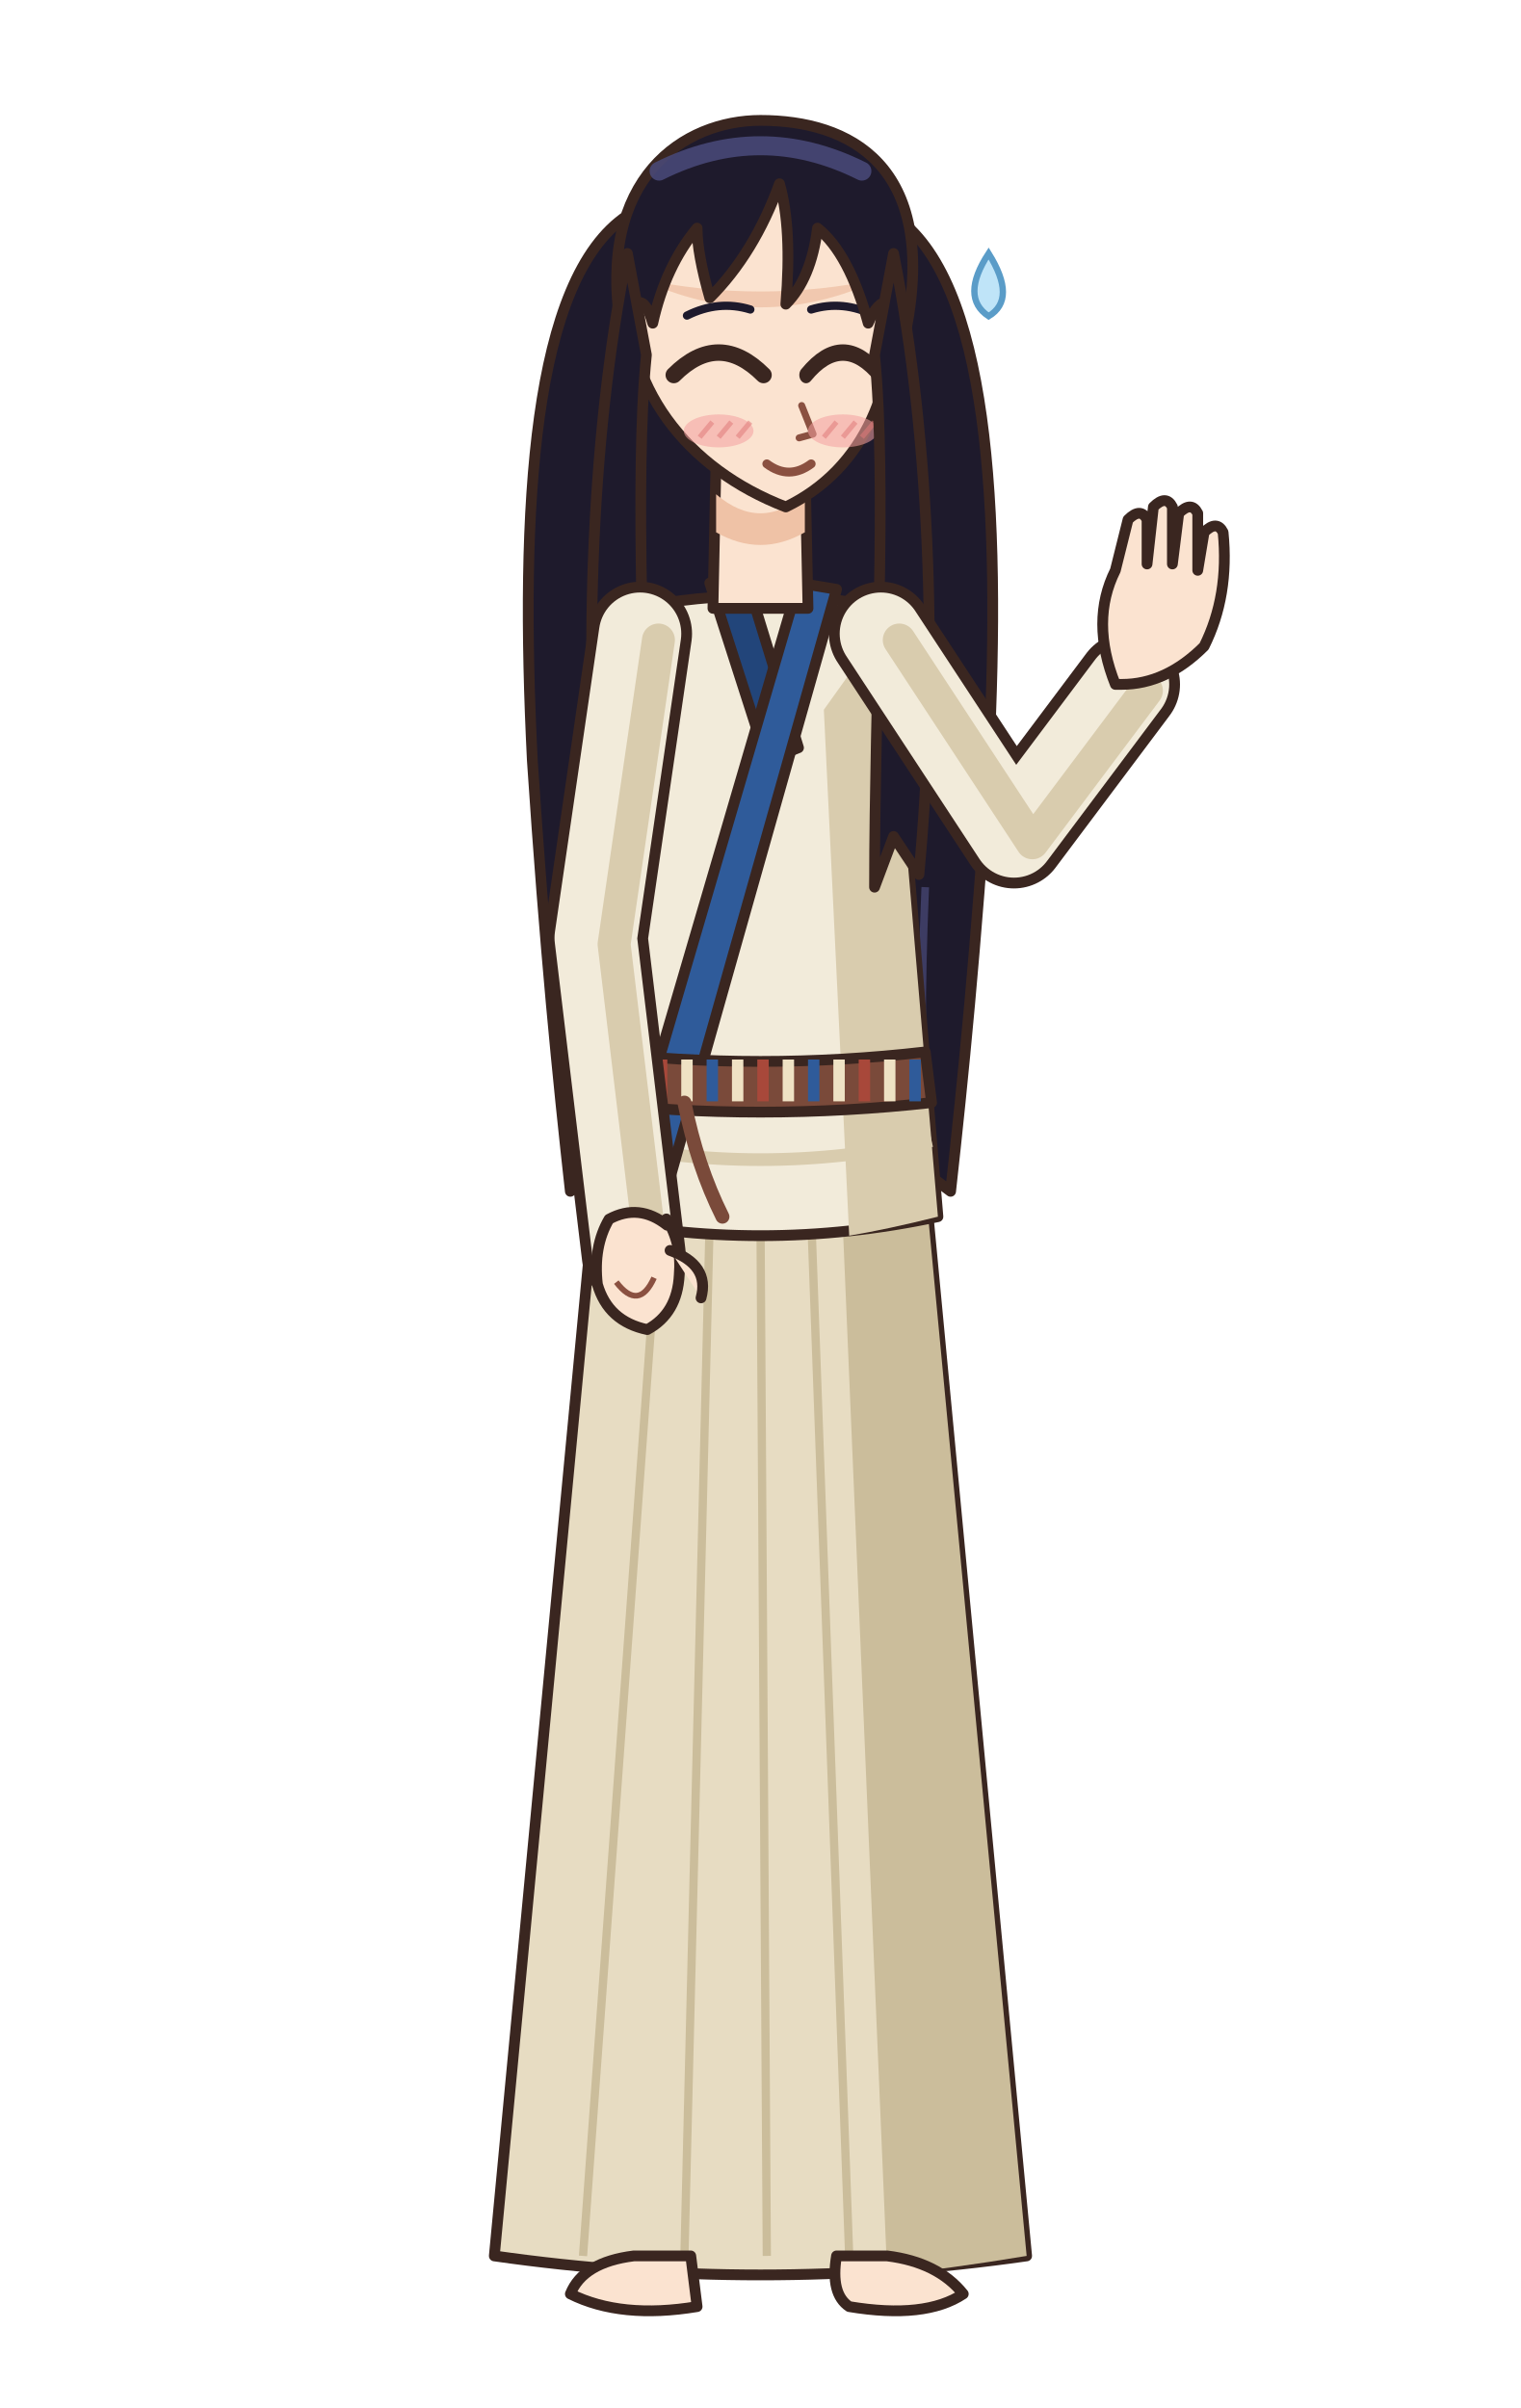
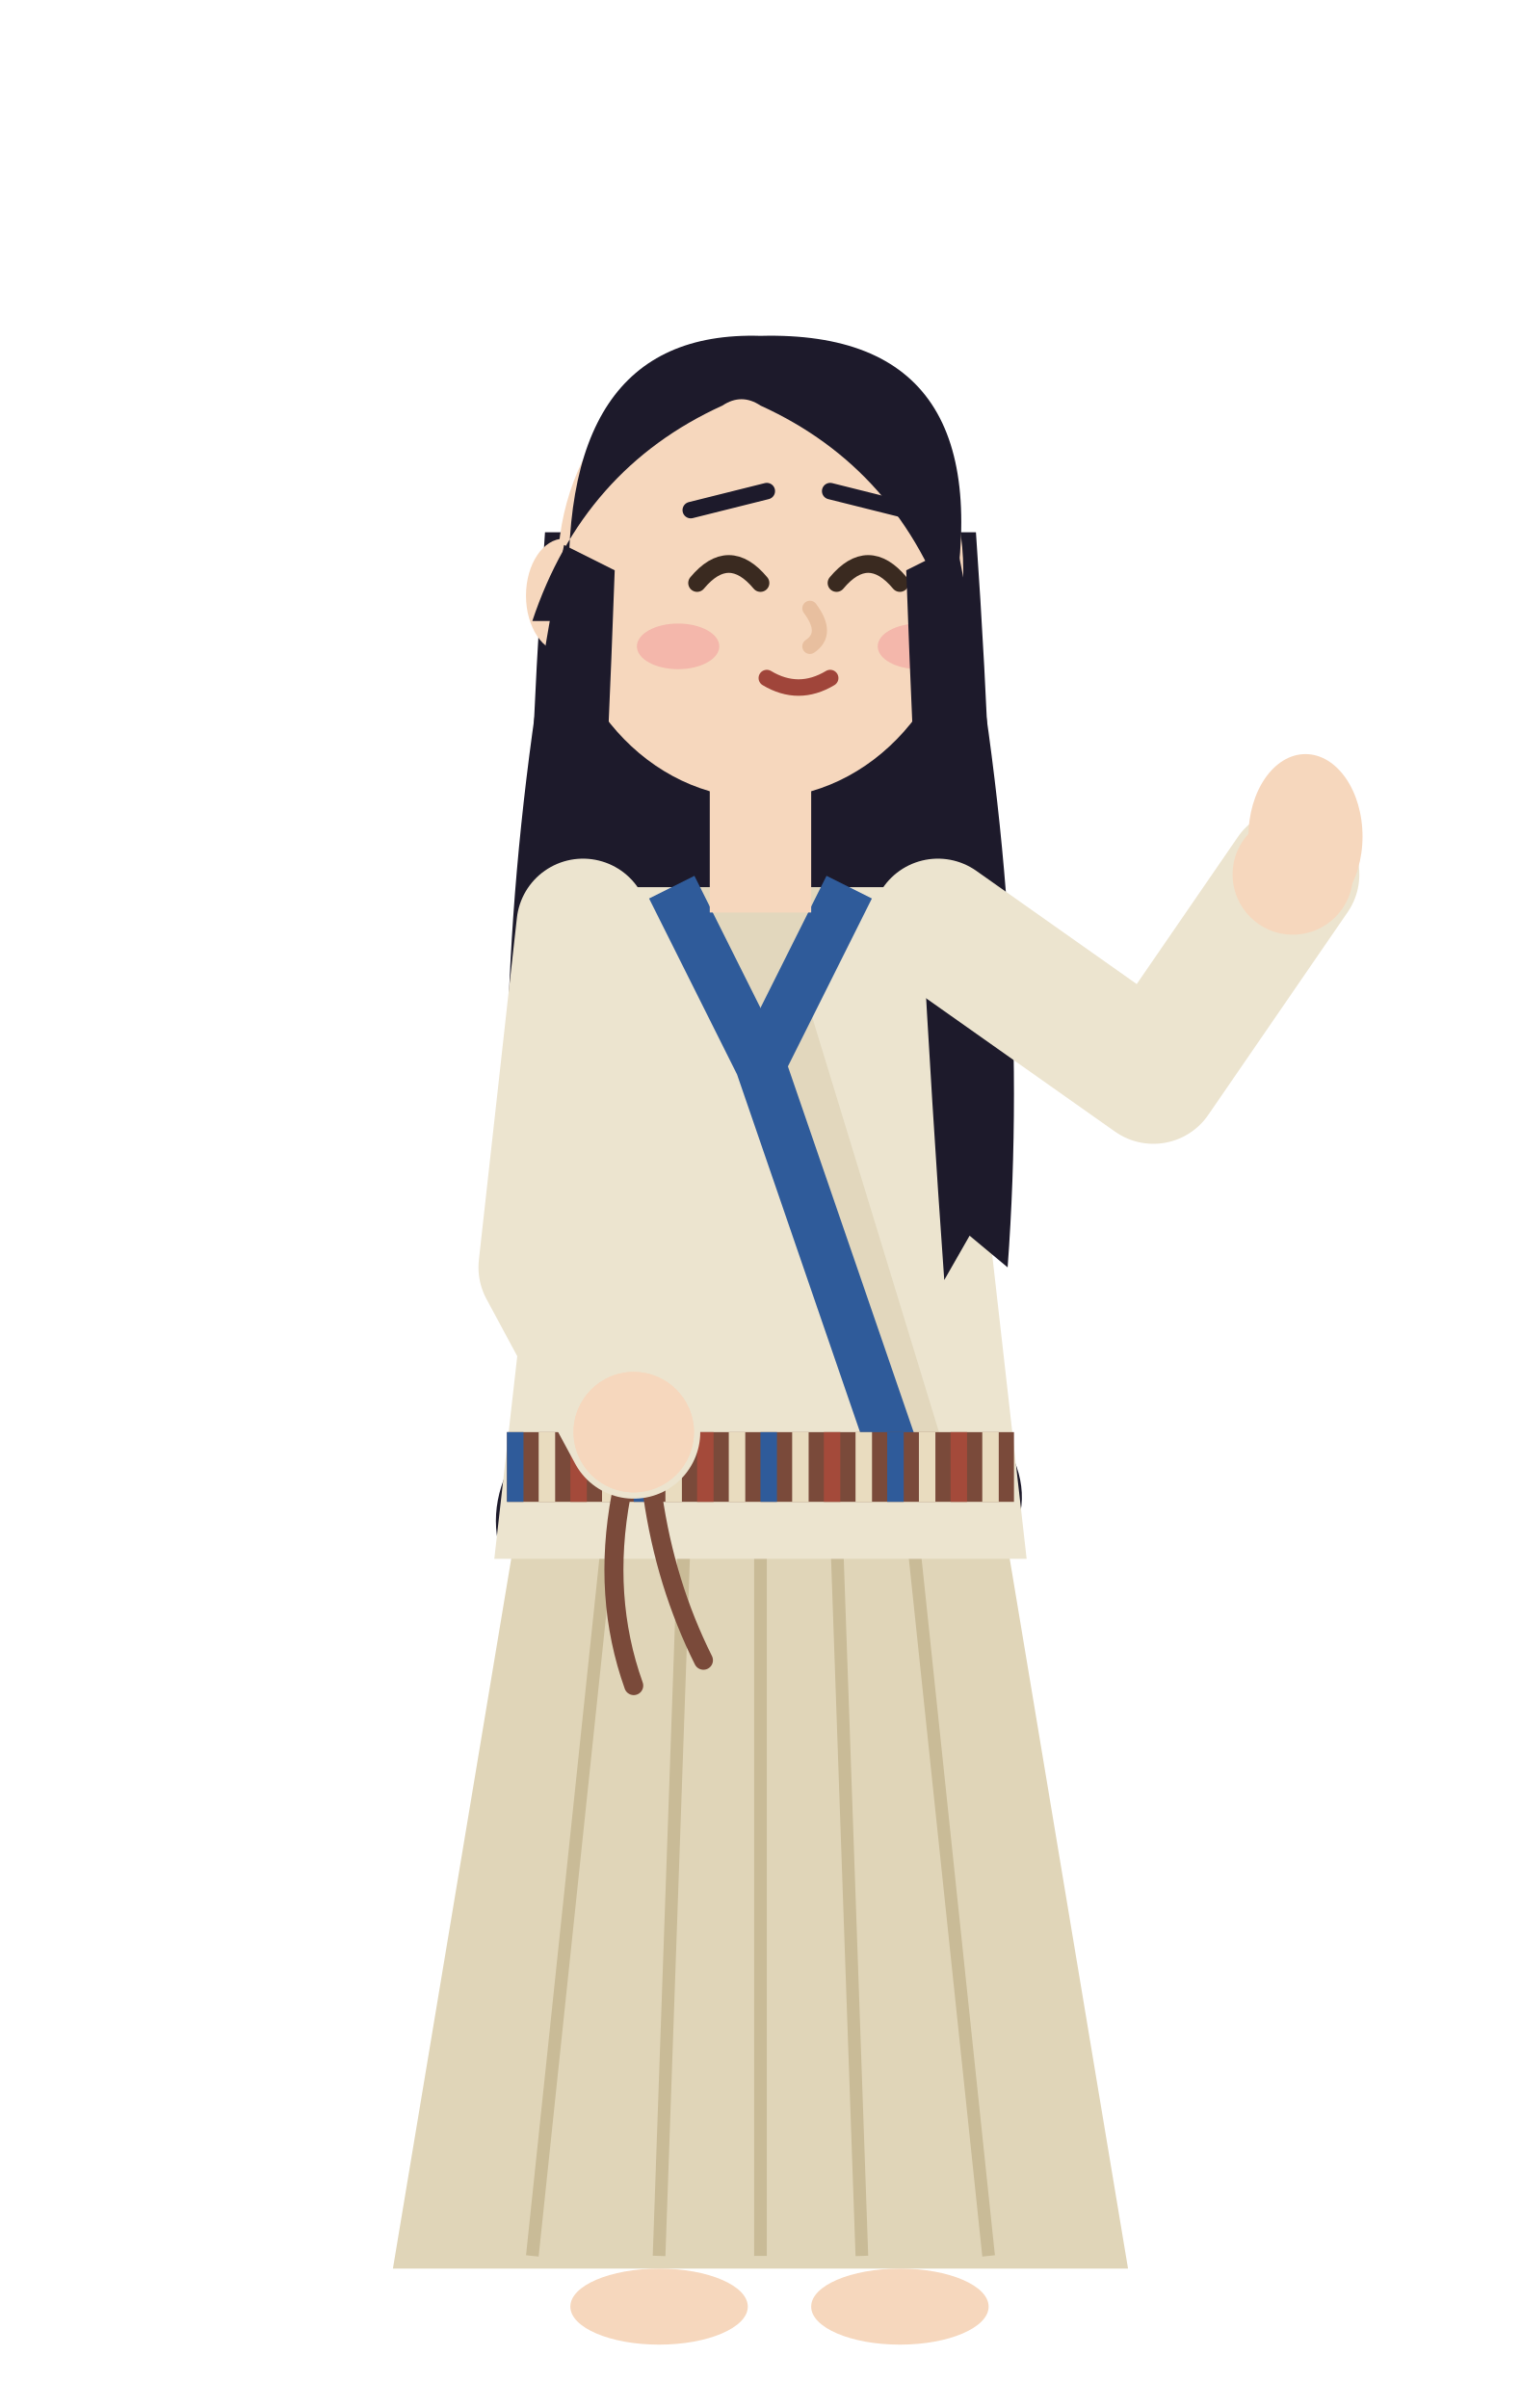
<svg xmlns="http://www.w3.org/2000/svg" width="240" height="380" viewBox="0 -20 240 380">
-   <defs>
-     <linearGradient id="iris" x1="0" y1="0" x2="0" y2="1">
-       <stop offset=".15" stop-color="#2a1830" />
-       <stop offset="1" stop-color="#8a5a8a" />
-     </linearGradient>
-   </defs>
-   <path d="M99 14 C84 24 82 60 84 100 C86 130 88 150 90 168 L98 162 L104 170 L112 163 L120 171 L128 163 L136 170 L142 162 L150 168 C152 150 154 130 156 100 C158 60 156 24 141 14 Z" fill="#1e1a2c" stroke="#3a2620" stroke-width="1.7" stroke-linejoin="round" stroke-linecap="round" />
-   <path d="M94 120 q2 24 2 40 M146 120 q-1 24 0 40" stroke="#4a4a7a" stroke-width="1.2" fill="none" opacity=".7" />
-   <path d="M96 146 L144 146 L162 336 Q120 342 78 336 Z" fill="#e7dcc2" stroke="#3a2620" stroke-width="1.7" stroke-linejoin="round" stroke-linecap="round" />
-   <path d="M132 150 L144 146 L162 336 Q150 338 140 339 Z" fill="#cbbd9b" />
-   <path d="M104 172 L92 336" stroke="#cbbd9b" stroke-width="1.3" />
-   <path d="M112 172 L108 336" stroke="#cbbd9b" stroke-width="1.3" />
-   <path d="M120 172 L121 336" stroke="#cbbd9b" stroke-width="1.3" />
-   <path d="M128 172 L134 336" stroke="#cbbd9b" stroke-width="1.3" />
-   <path d="M136 172 L148 336" stroke="#cbbd9b" stroke-width="1.3" />
-   <path d="M100 336 q-8 1 -10 6 q8 4 20 2 l-1 -8 z" fill="#fbe3d0" stroke="#3a2620" stroke-width="1.7" stroke-linejoin="round" stroke-linecap="round" />
-   <path d="M132 336 q-1 6 2 8 q12 2 18 -2 q-4 -5 -12 -6 z" fill="#fbe3d0" stroke="#3a2620" stroke-width="1.7" stroke-linejoin="round" stroke-linecap="round" />
-   <path d="M100 76 Q120 72 140 76 L148 172 Q120 178 92 172 Z" fill="#f2ebda" stroke="#3a2620" stroke-width="1.7" stroke-linejoin="round" stroke-linecap="round" />
-   <path d="M130 92 L140 78 L148 172 Q140 174 134 175 Z" fill="#d9ccae" />
-   <path d="M93 160 q27 6 54 0" stroke="#d9ccae" stroke-width="2" fill="none" />
-   <path d="M112 72 L121 100 L126 98 L118 72 Z" fill="#22457a" stroke="#3a2620" stroke-width="1.7" stroke-linejoin="round" stroke-linecap="round" />
-   <path d="M126 72 L132 73 L104 172 L97 171 Z" fill="#2f5b9a" stroke="#3a2620" stroke-width="1.7" stroke-linejoin="round" stroke-linecap="round" />
-   <path d="M94 146 Q120 149 146 146 L147 154 Q120 157 93 154 Z" fill="#7a4a3a" stroke="#3a2620" stroke-width="1.7" stroke-linejoin="round" stroke-linecap="round" />
-   <rect x="95.5" y="147.2" width="1.8" height="6.6" fill="#2f5b9a" />
-   <rect x="99.5" y="147.2" width="1.8" height="6.6" fill="#efe2c4" />
-   <rect x="103.5" y="147.2" width="1.8" height="6.6" fill="#a8483a" />
-   <rect x="107.5" y="147.2" width="1.8" height="6.6" fill="#efe2c4" />
-   <rect x="111.5" y="147.2" width="1.8" height="6.6" fill="#2f5b9a" />
-   <rect x="115.5" y="147.2" width="1.8" height="6.6" fill="#efe2c4" />
-   <rect x="119.5" y="147.2" width="1.8" height="6.6" fill="#a8483a" />
-   <rect x="123.5" y="147.2" width="1.8" height="6.6" fill="#efe2c4" />
-   <rect x="127.5" y="147.2" width="1.8" height="6.6" fill="#2f5b9a" />
-   <rect x="131.5" y="147.2" width="1.8" height="6.6" fill="#efe2c4" />
-   <rect x="135.5" y="147.2" width="1.8" height="6.6" fill="#a8483a" />
-   <rect x="139.5" y="147.2" width="1.8" height="6.6" fill="#efe2c4" />
-   <rect x="143.5" y="147.2" width="1.8" height="6.6" fill="#2f5b9a" />
-   <path d="M104 154 q-2 12 1 22 M108 154 q2 10 6 18" stroke="#7a4a3a" stroke-width="2.2" fill="none" stroke-linecap="round" />
-   <path d="M113 52 L112.5 76 L127.5 76 L127 52 Z" fill="#fbe3d0" stroke="#3a2620" stroke-width="1.7" stroke-linejoin="round" stroke-linecap="round" />
-   <path d="M113 58 q7 6 14 0 v6 q-7 4 -14 0 z" fill="#efc2a6" />
-   <path d="M99 24 C98 41 108.4 54 124 60 C136.4 54 142 41 141 24 C141 4 99 4 99 24 Z" fill="#fbe3d0" stroke="#3a2620" stroke-width="1.7" stroke-linejoin="round" stroke-linecap="round" />
-   <path d="M101 24 q19 9 38 0 q-19 4 -38 0 z" fill="#efc2a6" opacity=".8" />
-   <g transform="translate(113.4 38) scale(1.18 1.18)">
-     <path d="M-6 1 q6 -6 12 0" stroke="#3a2620" stroke-width="2.2" fill="none" stroke-linecap="round" />
-   </g>
-   <g transform="translate(133 38) scale(0.9676 1.18)">
-     <path d="M-6 1 q6 -6 12 0" stroke="#3a2620" stroke-width="2.2" fill="none" stroke-linecap="round" />
-   </g>
-   <path d="M108.4 29.8 q5 -2.5 10 -0.96" stroke="#1e1a2c" stroke-width="1.3" fill="none" stroke-linecap="round" />
-   <path d="M138 29.8 q-5 -2.5 -10 -0.96" stroke="#1e1a2c" stroke-width="1.3" fill="none" stroke-linecap="round" />
-   <path d="M126.5 44 l1.8 4.5 l-2.2 .6" stroke="#8a5040" stroke-width="1.1" fill="none" stroke-linecap="round" stroke-linejoin="round" />
-   <path d="M121 53.2 q3.5 2.6 7 0" stroke="#8a5040" stroke-width="1.4" fill="none" stroke-linecap="round" />
-   <ellipse cx="113.4" cy="48" rx="5.5" ry="2.6" fill="#f4a0a0" opacity="0.55" />
-   <path d="M110.4 49 l2 -2.4 M113.4 49 l2 -2.4 M116.4 49 l2 -2.4" stroke="#e07a7a" stroke-width=".8" opacity="0.55" />
-   <ellipse cx="133" cy="48" rx="5.5" ry="2.6" fill="#f4a0a0" opacity="0.55" />
-   <path d="M130 49 l2 -2.4 M133 49 l2 -2.4 M136 49 l2 -2.4" stroke="#e07a7a" stroke-width=".8" opacity="0.55" />
-   <path d="M98 32 C94 8 108 -1 120 -1 C134 -1 148 6 143 32 Q140 24 137 31 Q134 20 129 16 Q128 24 124 28 Q125 16 123 9 Q119 20 112 27 Q110 20 110 16 Q105 22 103 31 Q101 24 98 32 Z" fill="#1e1a2c" stroke="#3a2620" stroke-width="1.7" stroke-linejoin="round" stroke-linecap="round" />
-   <path d="M104 7 q16 -8 32 0" stroke="#4a4a7a" stroke-width="3" fill="none" stroke-linecap="round" opacity=".85" />
-   <path d="M99 20 C93 50 92 86 95 118 L99 112 L102 120 C102 90 100 56 102 36 Z" fill="#1e1a2c" stroke="#3a2620" stroke-width="1.7" stroke-linejoin="round" stroke-linecap="round" />
-   <path d="M141 20 C147 50 148 86 145 118 L141 112 L138 120 C138 90 140 56 138 36 Z" fill="#1e1a2c" stroke="#3a2620" stroke-width="1.7" stroke-linejoin="round" stroke-linecap="round" />
-   <polyline points="101,80 94,128 100,178" fill="none" stroke="#3a2620" stroke-width="16.4" stroke-linecap="round" stroke-linejoin="round" />
-   <polyline points="101,80 94,128 100,178" fill="none" stroke="#f2ebda" stroke-width="13" stroke-linecap="round" stroke-linejoin="round" />
-   <polyline points="103.9,81 96.9,129 102.9,179" fill="none" stroke="#d9ccae" stroke-width="5.2" stroke-linecap="round" stroke-linejoin="round" />
-   <polyline points="139,80 160,112 178,88" fill="none" stroke="#3a2620" stroke-width="16.4" stroke-linecap="round" stroke-linejoin="round" />
-   <polyline points="139,80 160,112 178,88" fill="none" stroke="#f2ebda" stroke-width="13" stroke-linecap="round" stroke-linejoin="round" />
-   <polyline points="141.9,81 162.9,113 180.9,89" fill="none" stroke="#d9ccae" stroke-width="5.2" stroke-linecap="round" stroke-linejoin="round" />
-   <g transform="translate(100 180) rotate(83.41806) scale(1 1)">
-     <path d="M-7 -6 q4 -2 9 -1 q6 1 8 6 q-2 6 -8 7 q-6 0 -10 -3 q-2 -5 2 -9 z" fill="#fbe3d0" stroke="#3a2620" stroke-width="1.7" stroke-linejoin="round" stroke-linecap="round" />
-     <path d="M-2 -6 q3 -6 8 -4" fill="#fbe3d0" stroke="#3a2620" stroke-width="1.7" stroke-linejoin="round" stroke-linecap="round" />
-     <path d="M2 -3 q5 3 0 6" stroke="#8a5040" stroke-width="0.9" fill="none" />
-   </g>
-   <g transform="translate(182 80)">
-     <path d="M-6 8 q-4 -10 0 -18 l2 -8 q2 -2 3 0 l0 7 l1 -9 q2 -2 3 0 l0 9 l1 -8 q2 -2 3 0 l0 9 l1 -6 q2 -2 3 0 q1 10 -3 18 q-6 6 -13 6 z" fill="#fbe3d0" stroke="#3a2620" stroke-width="1.7" stroke-linejoin="round" stroke-linecap="round" />
-   </g>
-   <path d="M156 20 q4.5 7.2 0 9.9 q-4.5 -3 0 -9.9 z" fill="#bfe4f8" stroke="#5a9cc8" stroke-width="1" />
+   <path d="M86 64 Q80 150 86 220 l6 -6 l5 8 l6 -6 l6 6 L142 222 l6 -8 l6 6 Q160 150 154 64 Z" fill="#1d1a2b" />
+   <path d="M84 208 q-6 8 -4 16 M156 206 q6 8 3 15" stroke="#1d1a2b" stroke-width="2.5" fill="none" stroke-linecap="round" />
+   <path d="M84 206 L156 206 L178 338 L62 338 Z" fill="#e0d5b8" />
+   <path d="M96 222 L84 336" stroke="#c9bb97" stroke-width="2" />
+   <path d="M108 222 L104 336" stroke="#c9bb97" stroke-width="2" />
+   <path d="M120 222 L120 336" stroke="#c9bb97" stroke-width="2" />
+   <path d="M132 222 L136 336" stroke="#c9bb97" stroke-width="2" />
+   <path d="M144 222 L156 336" stroke="#c9bb97" stroke-width="2" />
+   <ellipse cx="104" cy="344" rx="14" ry="6" fill="#f6d7bd" />
+   <ellipse cx="142" cy="344" rx="14" ry="6" fill="#f6d7bd" />
+   <path d="M90 120 L150 120 L162 226 L78 226 Z" fill="#ece4cf" />
+   <path d="M108 120 L120 150 L140 212 L150 212 L128 140 L132 120 Z" fill="#d4c7a6" opacity=".45" />
+   <path d="M106 120 L120 148 L142 212" stroke="#2f5b9a" stroke-width="8" fill="none" stroke-linejoin="round" />
+   <path d="M134 120 L120 148" stroke="#2f5b9a" stroke-width="8" fill="none" />
+   <rect x="80" y="206" width="80" height="11" fill="#7a4a3a" />
+   <rect x="80" y="206" width="2.6" height="11" fill="#2f5b9a" />
+   <rect x="85" y="206" width="2.6" height="11" fill="#e9dcbf" />
+   <rect x="90" y="206" width="2.6" height="11" fill="#a44a3a" />
+   <rect x="95" y="206" width="2.6" height="11" fill="#e9dcbf" />
+   <rect x="100" y="206" width="2.6" height="11" fill="#2f5b9a" />
+   <rect x="105" y="206" width="2.6" height="11" fill="#e9dcbf" />
+   <rect x="110" y="206" width="2.6" height="11" fill="#a44a3a" />
+   <rect x="115" y="206" width="2.6" height="11" fill="#e9dcbf" />
+   <rect x="120" y="206" width="2.6" height="11" fill="#2f5b9a" />
+   <rect x="125" y="206" width="2.6" height="11" fill="#e9dcbf" />
+   <rect x="130" y="206" width="2.6" height="11" fill="#a44a3a" />
+   <rect x="135" y="206" width="2.6" height="11" fill="#e9dcbf" />
+   <rect x="140" y="206" width="2.6" height="11" fill="#2f5b9a" />
+   <rect x="145" y="206" width="2.6" height="11" fill="#e9dcbf" />
+   <rect x="150" y="206" width="2.6" height="11" fill="#a44a3a" />
+   <rect x="155" y="206" width="2.6" height="11" fill="#e9dcbf" />
+   <path d="M98 216 q-3 16 2 30 M103 216 q2 14 8 26" stroke="#7a4a3a" stroke-width="3" fill="none" stroke-linecap="round" />
+   <rect x="112" y="100" width="16" height="24" fill="#f6d7bd" />
+   <ellipse cx="89" cy="74" rx="6" ry="9" fill="#f6d7bd" />
+   <ellipse cx="89" cy="74" rx="2.5" ry="5" fill="#e8bf9f" />
+   <ellipse cx="120" cy="70" rx="32" ry="36" fill="#f6d7bd" />
+   <path d="M127.8 76 q3 4 0 6" fill="none" stroke="#e8bf9f" stroke-width="2.4" stroke-linecap="round" />
+   <path d="M110 72 q5 -6 10 0" fill="none" stroke="#3a2a20" stroke-width="2.8" stroke-linecap="round" />
+   <path d="M132 72 q5 -6 10 0" fill="none" stroke="#3a2a20" stroke-width="2.8" stroke-linecap="round" />
+   <path d="M109 60.5 L121 57.5" stroke="#1d1a2b" stroke-width="2.6" stroke-linecap="round" />
+   <path d="M131 57.5 L143 60.5" stroke="#1d1a2b" stroke-width="2.6" stroke-linecap="round" />
+   <path d="M121 87 q5 3 10 0" fill="none" stroke="#a0453a" stroke-width="2.6" stroke-linecap="round" />
+   <ellipse cx="107" cy="82" rx="6.5" ry="3.6" fill="#f29c9c" opacity="0.55" />
+   <ellipse cx="145" cy="82" rx="6.5" ry="3.6" fill="#f29c9c" opacity="0.55" />
+   <path d="M90 78 q-3 -46 30 -45 q39 -1 30 45 q-8 -24 -30 -34 q-3 -2 -6 0 q-22 10 -30 34 z" fill="#1d1a2b" />
+   <path d="M89 66 q-12 60 -8 114 l6 -5 l4 7 q4 -56 6 -112 z" fill="#1d1a2b" />
+   <path d="M151 66 q12 60 8 114 l-6 -5 l-4 7 q-4 -56 -6 -112 z" fill="#1d1a2b" />
+   <polyline points="92,126 86,180 100,206" fill="none" stroke="#ece4cf" stroke-width="21" stroke-linecap="round" stroke-linejoin="round" />
+   <circle cx="100" cy="206" r="9.5" fill="#f6d7bd" />
+   <polyline points="148,126 182,150 204,118" fill="none" stroke="#ece4cf" stroke-width="21" stroke-linecap="round" stroke-linejoin="round" />
+   <circle cx="204" cy="118" r="9.5" fill="#f6d7bd" />
+   <ellipse cx="206" cy="112" rx="9" ry="13" fill="#f6d7bd" />
+   <circle cx="100" cy="206" r="9.5" fill="#f6d7bd" />
</svg>
